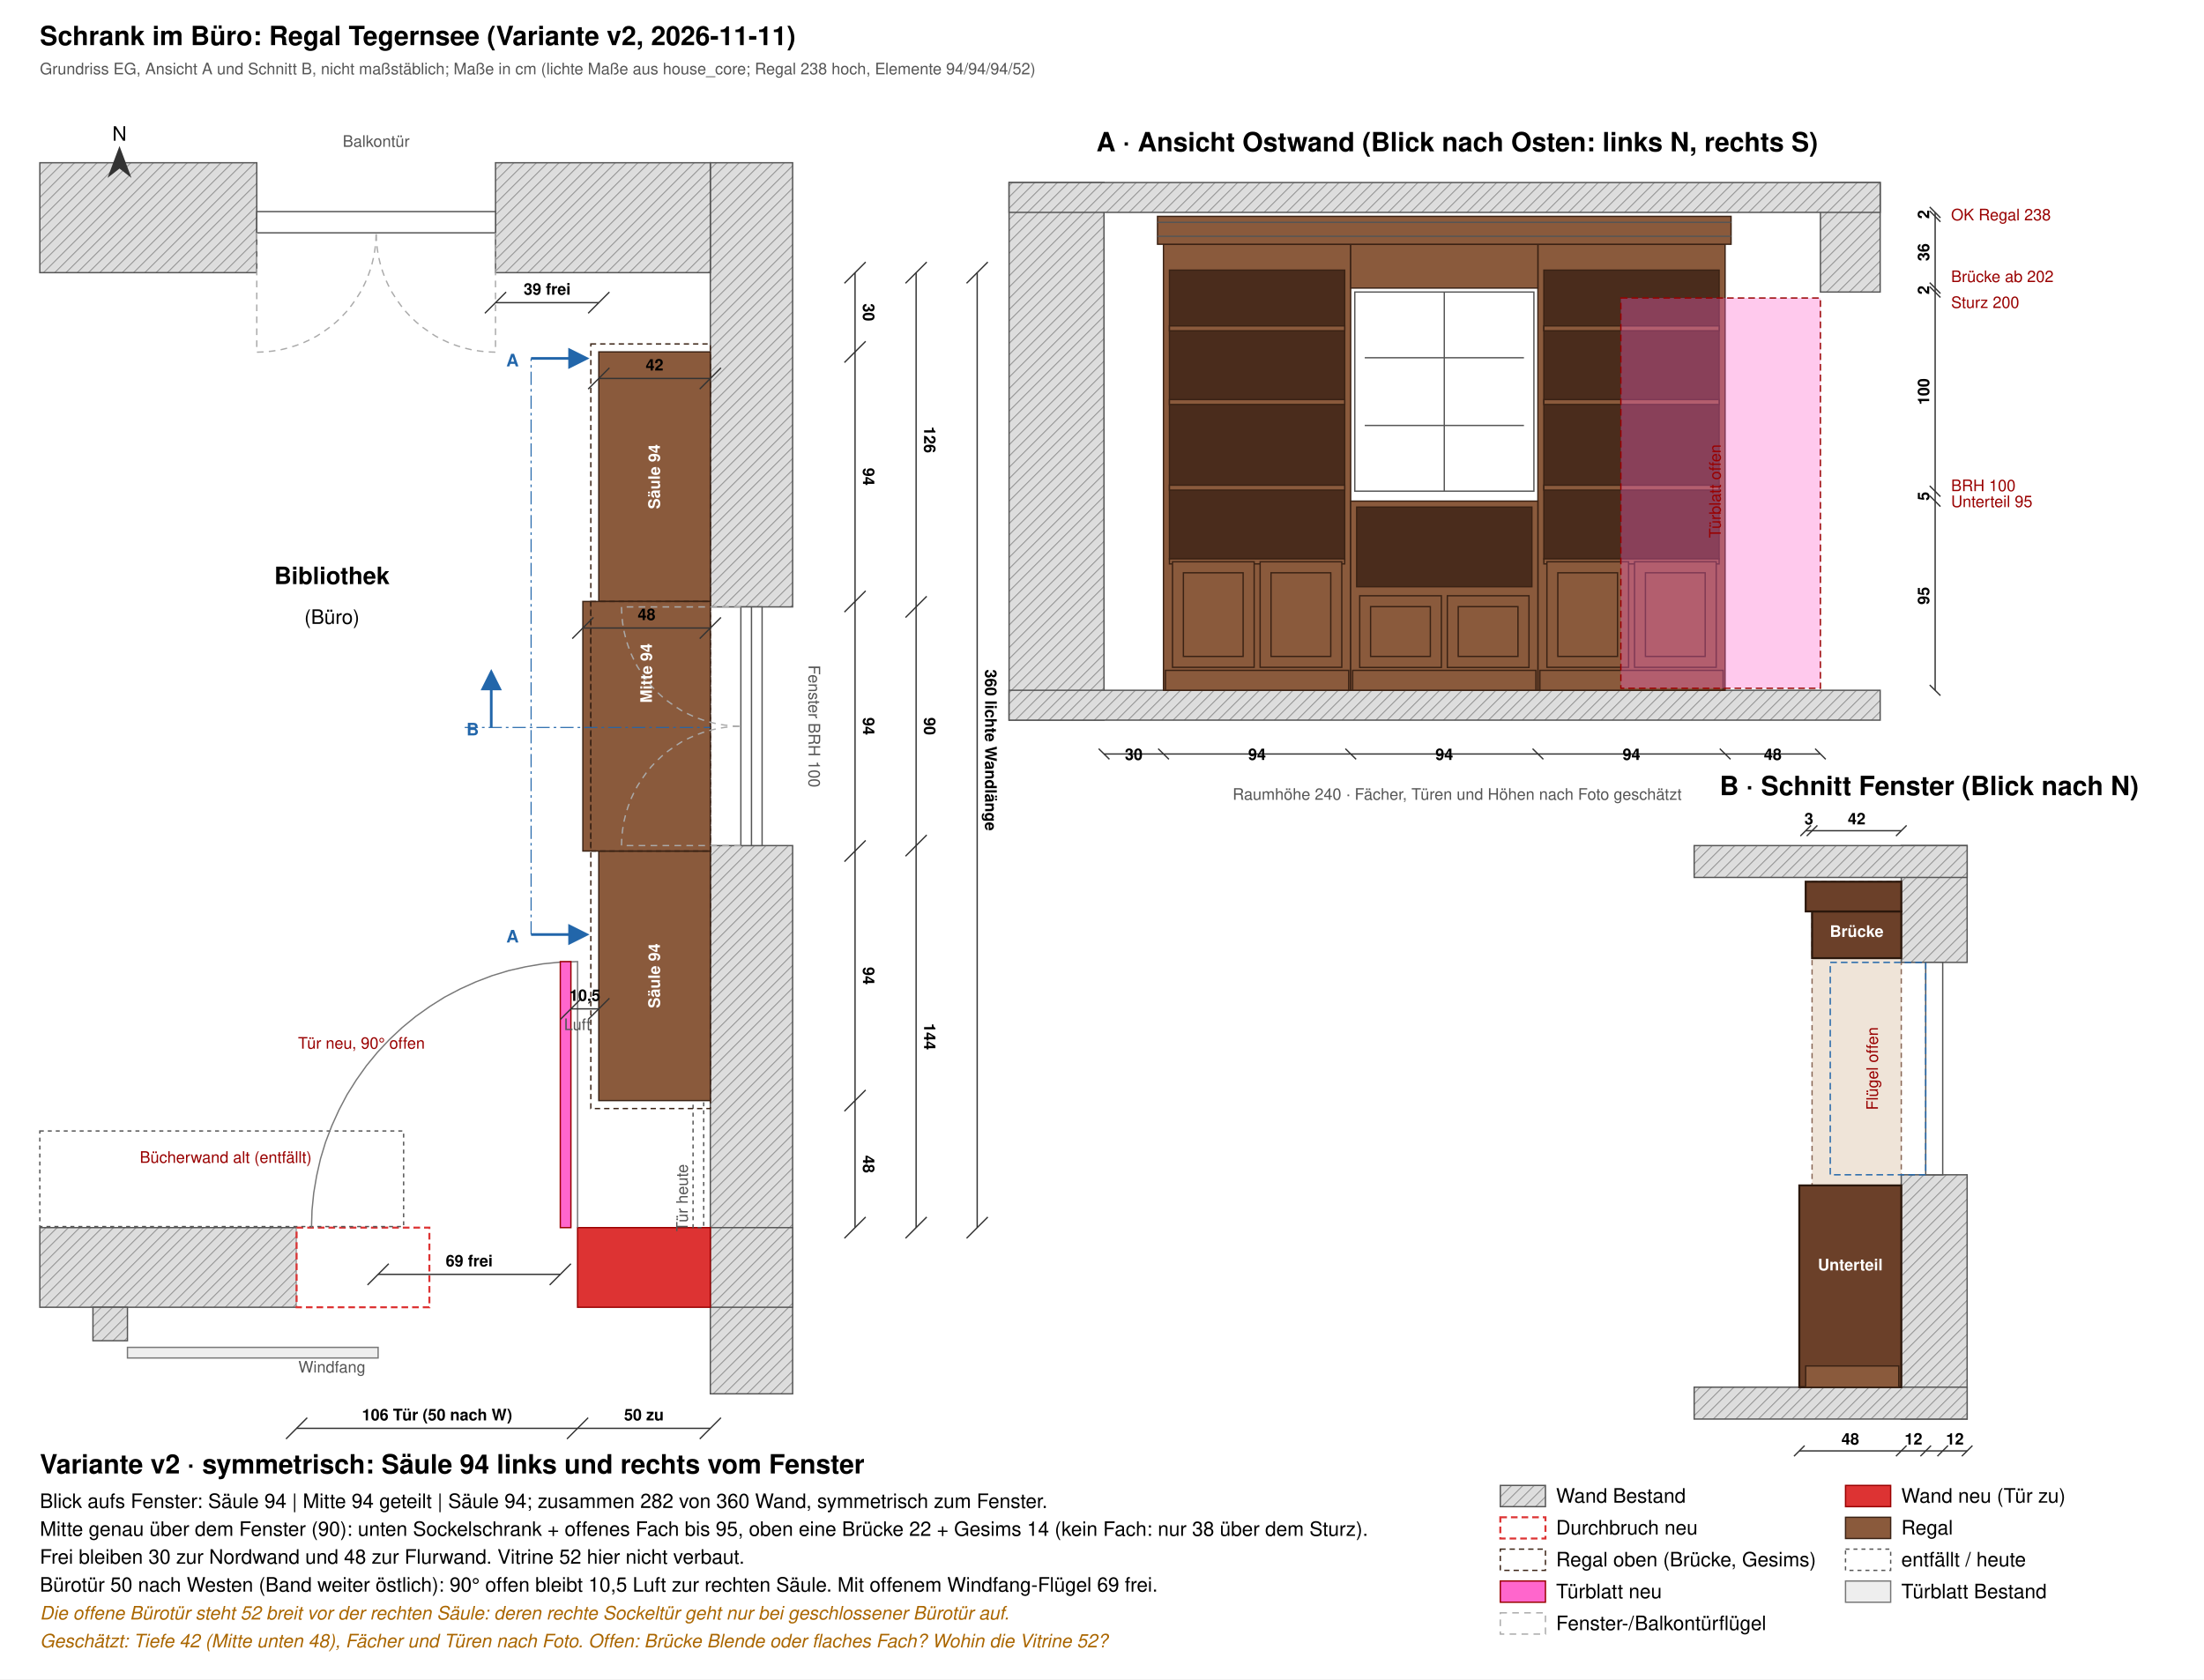
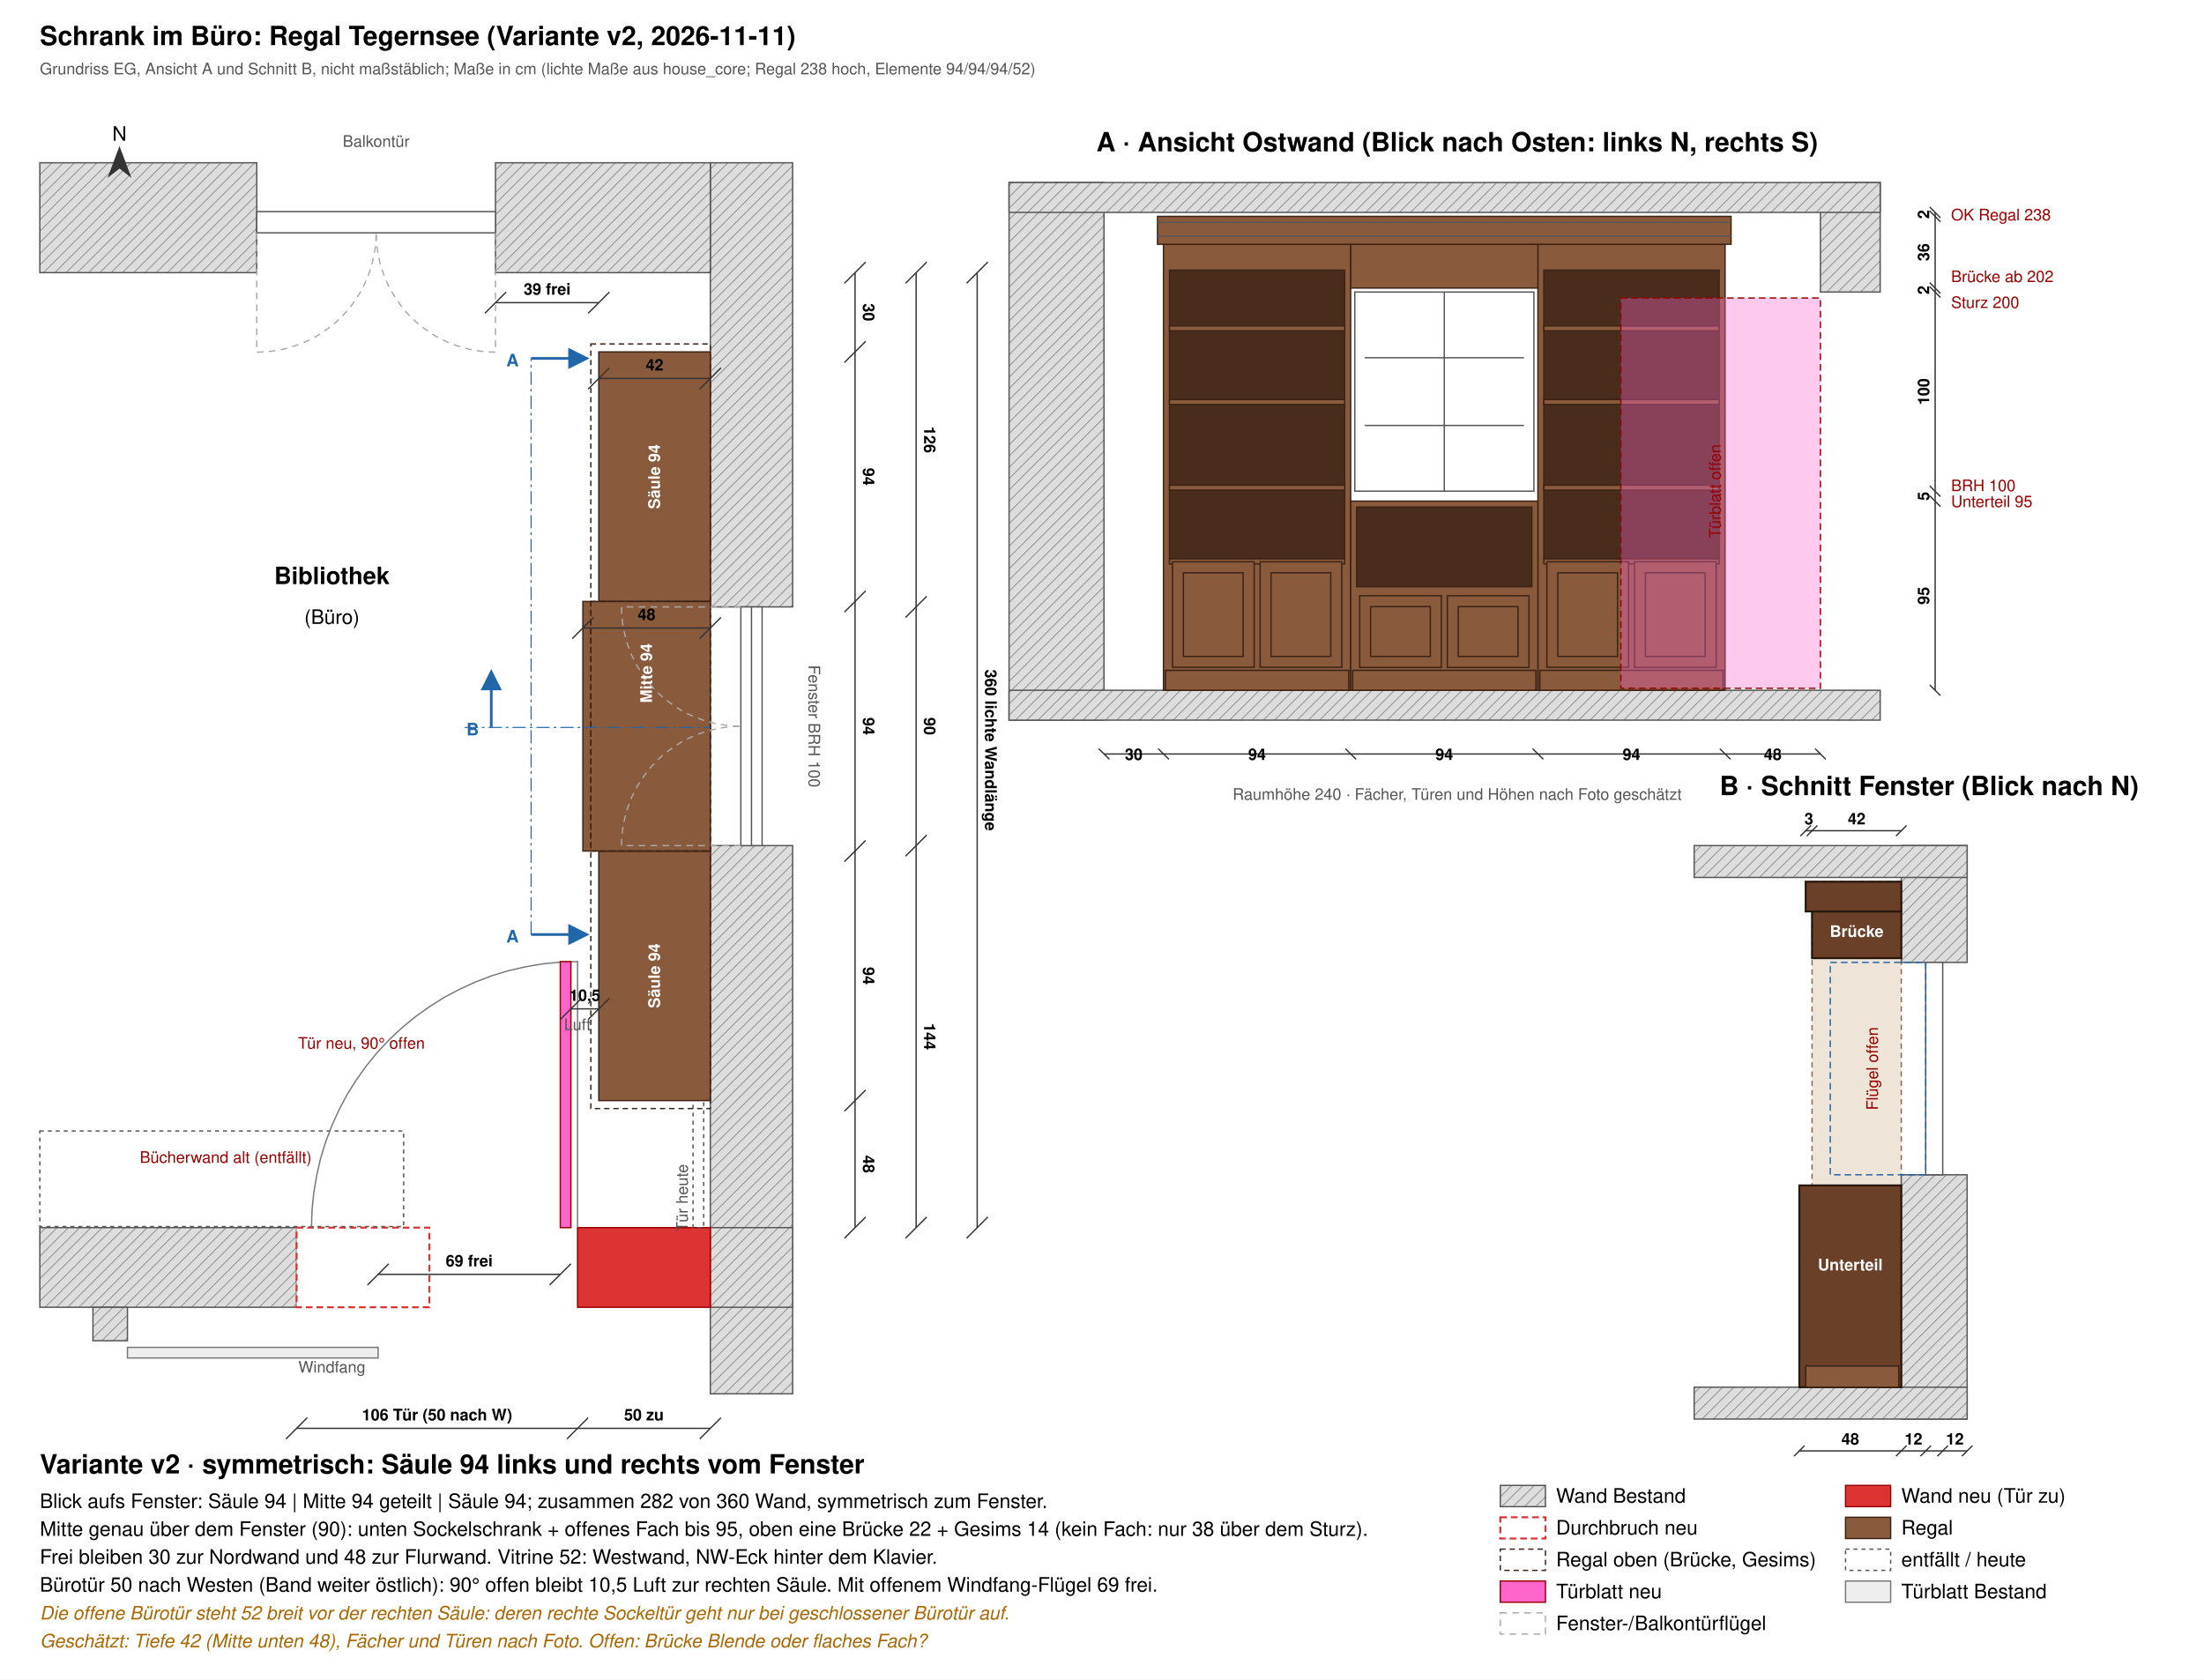
<svg xmlns="http://www.w3.org/2000/svg" width="1660" height="1265" viewBox="0 0 1660 1265">
  <defs>
    <pattern id="hatch" width="6" height="6" patternUnits="userSpaceOnUse" patternTransform="rotate(45)">
      <rect width="6" height="6" fill="#ddd" />
      <line x1="0" y1="0" x2="0" y2="6" stroke="#999" stroke-width="1.5" />
    </pattern>
    <marker id="ah" markerWidth="8" markerHeight="8" refX="6" refY="4" orient="auto">
      <path d="M0,0 L8,4 L0,8 z" fill="#26a" />
    </marker>
  </defs>
  <style>
.wall{fill:url(#hatch);stroke:#555;stroke-width:1}.win{fill:#fff;stroke:#555;stroke-width:1}.thin{stroke:#555;stroke-width:1}
.new{fill:#d33;stroke:#900;stroke-width:1}.cut{fill:#fff;stroke:#d33;stroke-width:1.5;stroke-dasharray:5 3}
.abbr{fill:none;stroke:#555;stroke-width:1;stroke-dasharray:3 3}
.axis{stroke:#26a;stroke-width:0.8;stroke-dasharray:10 3 2 3}
.cab{fill:#8a5a3c;stroke:#3a2214;stroke-width:1}.cabc{fill:#6b4029;stroke:#2a170c;stroke-width:1.5}
.panel{fill:none;stroke:#3a2214;stroke-width:1}.open{fill:#4a2c1c;stroke:#3a2214;stroke-width:1}
.glassf{fill:#9fb7c4;fill-opacity:0.55;stroke:#3a2214;stroke-width:1}.glass{stroke:#26a;stroke-width:2}
.shelf{fill:none;stroke:#3a2214;stroke-width:1;stroke-dasharray:4 3}
.beyond{fill:#efe4d8;stroke:#865;stroke-width:1;stroke-dasharray:4 3}
.swing{fill:none;stroke:#777;stroke-width:1}.opt{fill:none;stroke:#aaa;stroke-width:1;stroke-dasharray:5 4}
.leaf{fill:#f6c;stroke:#900;stroke-width:1}.leafo{fill:#eee;stroke:#777;stroke-width:1}
.leafa{fill:#f6c;fill-opacity:0.35;stroke:#900;stroke-width:1;stroke-dasharray:5 3}
.leafb{fill:none;stroke:#26a;stroke-width:1;stroke-dasharray:5 3}
.arrow{stroke:#26a;stroke-width:2;marker-end:url(#ah)}.dim{stroke:#333;stroke-width:1}
text{font-family:Helvetica,Arial,sans-serif}
.t{font-size:20px;font-weight:bold}.t2{font-size:15px;font-weight:bold;fill:#900}.s{font-size:15px}.s2{font-size:12px;fill:#555}
.n{font-size:12px;fill:#900}.q{font-size:14px;fill:#a60;font-style:italic}.c{font-size:13px;fill:#26a;font-weight:bold}
.d{font-size:12px;fill:#000;font-weight:bold}.w{font-size:12px;fill:#fff;font-weight:bold}.h{font-size:18px;font-weight:bold}
</style>
  <rect width="1660" height="1265" fill="#fff" />
  <rect x="535.0" y="637.0" width="62.0" height="413.0" class="wall" />
  <rect x="535.0" y="122.6" width="62.0" height="334.6" class="wall" />
  <rect x="558.0" y="457.2" width="16.0" height="179.8" class="win" />
  <line x1="566.0" y1="637.0" x2="566.0" y2="457.2" class="thin" />
  <rect x="30.0" y="122.6" width="163.4" height="82.8" class="wall" />
  <rect x="373.2" y="122.6" width="161.8" height="82.8" class="wall" />
  <rect x="193.4" y="159.4" width="179.8" height="16.0" class="win" />
  <rect x="30.0" y="924.8" width="193.4" height="60.0" class="wall" />
  <rect x="535.0" y="924.8" width="62.0" height="60.0" class="wall" />
  <rect x="435.0" y="924.8" width="100.0" height="60.0" class="new" />
  <rect x="223.4" y="924.8" width="100.0" height="60.0" class="cut" />
  <rect x="70.0" y="984.8" width="26.0" height="25.2" class="wall" />
  <rect x="70.0" y="1050.0" width="26.0" height="0.0" class="wall" />
  <rect x="30.0" y="852.0" width="274.0" height="72.0" class="abbr" />
  <rect x="522.0" y="724.4" width="8.0" height="200.4" class="abbr" />
  <rect x="451.0" y="265.1" width="84.0" height="188.0" class="cab" />
  <rect x="451.0" y="641.1" width="84.0" height="188.0" class="cab" />
  <rect x="439.0" y="453.1" width="96.0" height="188.0" class="cab" />
  <rect x="445.0" y="453.1" width="90.0" height="188.0" class="shelf" />
  <rect x="445.0" y="259.1" width="90.0" height="576.0" class="shelf" />
  <path d="M558.0,637.0 L468.1,637.0 L468.3,631.1 L468.9,625.3 L469.8,619.5 L471.2,613.7 L472.9,608.1 L474.9,602.6 L477.4,597.2 L480.1,592.1 L483.3,587.1 L486.7,582.3 L490.4,577.7 L494.4,573.4 L498.7,569.4 L503.3,565.7 L508.1,562.3 L513.0,559.1 L518.2,556.4 L523.6,553.9 L529.1,551.9 L534.7,550.2 L540.5,548.8 L546.3,547.9 L552.1,547.3 L558.0,547.1" class="opt" />
  <path d="M558.0,457.2 L468.1,457.2 L468.3,463.1 L468.9,468.9 L469.8,474.7 L471.2,480.5 L472.9,486.1 L474.9,491.6 L477.4,497.0 L480.1,502.2 L483.3,507.1 L486.7,511.9 L490.4,516.5 L494.4,520.8 L498.7,524.8 L503.3,528.5 L508.1,531.9 L513.0,535.1 L518.2,537.8 L523.6,540.3 L529.1,542.3 L534.7,544.0 L540.5,545.4 L546.3,546.3 L552.1,546.9 L558.0,547.1" class="opt" />
  <path d="M193.4,175.4 L193.4,265.3 L199.3,265.1 L205.1,264.5 L210.9,263.6 L216.7,262.2 L222.3,260.5 L227.8,258.5 L233.2,256.0 L238.4,253.3 L243.3,250.1 L248.1,246.7 L252.7,243.0 L257.0,239.0 L261.0,234.7 L264.7,230.1 L268.1,225.3 L271.3,220.3 L274.0,215.2 L276.5,209.8 L278.5,204.3 L280.2,198.7 L281.6,192.9 L282.5,187.1 L283.1,181.3 L283.3,175.4" class="opt" />
  <path d="M373.2,175.4 L373.2,265.3 L367.3,265.1 L361.5,264.5 L355.7,263.6 L349.9,262.2 L344.3,260.5 L338.8,258.5 L333.4,256.0 L328.2,253.3 L323.3,250.1 L318.5,246.7 L313.9,243.0 L309.6,239.0 L305.6,234.7 L301.9,230.1 L298.5,225.3 L295.3,220.3 L292.6,215.2 L290.1,209.8 L288.1,204.3 L286.4,198.7 L285.0,192.9 L284.1,187.1 L283.5,181.3 L283.3,175.4" class="opt" />
  <path d="M435.0,924.8 L435.0,724.4 L421.9,724.8 L408.8,726.1 L395.9,728.3 L383.1,731.2 L370.6,735.0 L358.3,739.7 L346.4,745.1 L334.8,751.2 L323.7,758.2 L313.0,765.8 L302.9,774.1 L293.3,783.1 L284.3,792.7 L276.0,802.8 L268.4,813.5 L261.4,824.6 L255.3,836.2 L249.9,848.1 L245.2,860.4 L241.4,872.9 L238.5,885.7 L236.3,898.6 L235.0,911.7 L234.6,924.8" class="swing" />
  <rect x="422.0" y="724.4" width="8.0" height="200.4" class="leaf" />
  <rect x="96.0" y="1015.0" width="188.8" height="8.0" class="leafo" />
  <text x="497.0" y="359.1" class="w" text-anchor="middle" transform="rotate(-90 497.0 359.1)">Säule 94</text>
  <text x="491.0" y="507.1" class="w" text-anchor="middle" transform="rotate(-90 491.0 507.1)">Mitte 94</text>
  <text x="497.0" y="735.1" class="w" text-anchor="middle" transform="rotate(-90 497.0 735.1)">Säule 94</text>
  <text x="250.0" y="440.0" class="h" text-anchor="middle">Bibliothek</text>
  <text x="250.0" y="470.0" class="s" text-anchor="middle">(Büro)</text>
  <text x="170.0" y="876.0" class="n" text-anchor="middle">Bücherwand alt (entfällt)</text>
  <text x="250.0" y="1034.0" class="s2" text-anchor="middle">Windfang</text>
  <text x="283.3" y="110.6" class="s2" text-anchor="middle">Balkontür</text>
  <text x="609.0" y="547.1" class="s2" text-anchor="middle" transform="rotate(90 609.0 547.1)">Fenster BRH 100</text>
  <text x="320.0" y="790.0" class="n" text-anchor="end">Tür neu, 90° offen</text>
  <text x="518.0" y="877.0" class="s2" text-anchor="end" transform="rotate(-90 518.0 877.0)">Tür heute</text>
  <line x1="400.0" y1="270.0" x2="440.0" y2="270.0" class="arrow" />
  <text x="386.0" y="276.0" class="c" text-anchor="middle">A</text>
  <line x1="400.0" y1="704.0" x2="440.0" y2="704.0" class="arrow" />
  <text x="386.0" y="710.0" class="c" text-anchor="middle">A</text>
  <line x1="370.0" y1="548.0" x2="370.0" y2="508.0" class="arrow" />
  <text x="356.0" y="554.0" class="c" text-anchor="middle">B</text>
  <line x1="400.0" y1="704.0" x2="400.0" y2="270.0" class="axis" />
  <line x1="350.0" y1="548.0" x2="535.0" y2="548.0" class="axis" />
  <line x1="644.0" y1="924.8" x2="644.0" y2="205.4" class="dim" />
  <line x1="636.0" y1="932.8" x2="652.0" y2="916.8" class="dim" />
  <line x1="636.0" y1="837.1" x2="652.0" y2="821.1" class="dim" />
  <line x1="636.0" y1="649.1" x2="652.0" y2="633.1" class="dim" />
  <line x1="636.0" y1="461.1" x2="652.0" y2="445.1" class="dim" />
  <line x1="636.0" y1="273.1" x2="652.0" y2="257.1" class="dim" />
  <line x1="636.0" y1="213.4" x2="652.0" y2="197.4" class="dim" />
  <text x="650.0" y="877.0" class="d" text-anchor="middle" transform="rotate(90 650.0 877.0)">48</text>
  <text x="650.0" y="735.1" class="d" text-anchor="middle" transform="rotate(90 650.0 735.1)">94</text>
  <text x="650.0" y="547.1" class="d" text-anchor="middle" transform="rotate(90 650.0 547.1)">94</text>
  <text x="650.0" y="359.1" class="d" text-anchor="middle" transform="rotate(90 650.0 359.1)">94</text>
  <text x="650.0" y="235.3" class="d" text-anchor="middle" transform="rotate(90 650.0 235.3)">30</text>
  <line x1="690.0" y1="924.8" x2="690.0" y2="205.4" class="dim" />
  <line x1="682.0" y1="932.8" x2="698.0" y2="916.8" class="dim" />
  <line x1="682.0" y1="645.0" x2="698.0" y2="629.0" class="dim" />
  <line x1="682.0" y1="465.2" x2="698.0" y2="449.2" class="dim" />
  <line x1="682.0" y1="213.4" x2="698.0" y2="197.4" class="dim" />
  <text x="696.0" y="780.9" class="d" text-anchor="middle" transform="rotate(90 696.0 780.9)">144</text>
  <text x="696.0" y="547.1" class="d" text-anchor="middle" transform="rotate(90 696.0 547.1)">90</text>
  <text x="696.0" y="331.3" class="d" text-anchor="middle" transform="rotate(90 696.0 331.3)">126</text>
  <line x1="736.0" y1="924.8" x2="736.0" y2="205.4" class="dim" />
  <line x1="728.0" y1="932.8" x2="744.0" y2="916.8" class="dim" />
  <line x1="728.0" y1="213.4" x2="744.0" y2="197.4" class="dim" />
  <text x="742.0" y="565.1" class="d" text-anchor="middle" transform="rotate(90 742.0 565.1)">360 lichte Wandlänge</text>
  <line x1="223.4" y1="1076.0" x2="535.0" y2="1076.0" class="dim" />
  <line x1="215.4" y1="1084.0" x2="231.4" y2="1068.0" class="dim" />
  <line x1="427.0" y1="1084.0" x2="443.0" y2="1068.0" class="dim" />
  <line x1="527.0" y1="1084.0" x2="543.0" y2="1068.0" class="dim" />
  <text x="329.2" y="1070.0" class="d" text-anchor="middle">106 Tür (50 nach W)</text>
  <text x="485.0" y="1070.0" class="d" text-anchor="middle">50 zu</text>
  <line x1="373.2" y1="228.0" x2="451.0" y2="228.0" class="dim" />
  <line x1="365.2" y1="236.0" x2="381.2" y2="220.0" class="dim" />
  <line x1="443.0" y1="236.0" x2="459.0" y2="220.0" class="dim" />
  <text x="412.1" y="222.0" class="d" text-anchor="middle">39 frei</text>
  <line x1="451.0" y1="285.1" x2="535.0" y2="285.1" class="dim" />
  <line x1="443.0" y1="293.1" x2="459.0" y2="277.1" class="dim" />
  <line x1="527.0" y1="293.1" x2="543.0" y2="277.1" class="dim" />
  <text x="493.0" y="279.1" class="d" text-anchor="middle">42</text>
  <line x1="439.0" y1="473.1" x2="535.0" y2="473.1" class="dim" />
  <line x1="431.0" y1="481.1" x2="447.0" y2="465.1" class="dim" />
  <line x1="527.0" y1="481.1" x2="543.0" y2="465.1" class="dim" />
  <text x="487.0" y="467.1" class="d" text-anchor="middle">48</text>
  <line x1="430.0" y1="760.0" x2="451.0" y2="760.0" class="dim" />
  <line x1="422.0" y1="768.0" x2="438.0" y2="752.0" class="dim" />
  <line x1="443.0" y1="768.0" x2="459.0" y2="752.0" class="dim" />
  <text x="440.5" y="754.0" class="d" text-anchor="middle">10,5</text>
  <text x="445.0" y="776.0" class="s2" text-anchor="end">Luft</text>
  <line x1="284.8" y1="960.0" x2="422.0" y2="960.0" class="dim" />
  <line x1="276.8" y1="968.0" x2="292.8" y2="952.0" class="dim" />
  <line x1="414.0" y1="968.0" x2="430.0" y2="952.0" class="dim" />
  <text x="353.4" y="954.0" class="d" text-anchor="middle">69 frei</text>
  <text x="1097.5" y="114.0" class="t" text-anchor="middle">A · Ansicht Ostwand (Blick nach Osten: links N, rechts S)</text>
  <rect x="760.0" y="137.5" width="71.5" height="405.0" class="wall" />
  <rect x="1371.1" y="137.5" width="45.0" height="82.5" class="wall" />
  <rect x="760.0" y="520.0" width="656.1" height="22.5" class="wall" />
  <rect x="760.0" y="137.5" width="656.1" height="22.5" class="wall" />
  <rect x="1020.4" y="220.0" width="134.9" height="150.0" class="win" />
  <line x1="1087.8" y1="370.0" x2="1087.8" y2="220.0" class="thin" />
  <line x1="1147.8" y1="320.5" x2="1027.9" y2="320.5" class="thin" />
  <line x1="1147.8" y1="269.5" x2="1027.9" y2="269.5" class="thin" />
  <rect x="876.3" y="184.0" width="141.0" height="336.0" class="cab" />
  <rect x="880.8" y="203.5" width="132.0" height="217.5" class="open" />
  <rect x="880.8" y="421.0" width="132.0" height="3.8" class="cab" />
  <rect x="880.8" y="365.5" width="132.0" height="3.7" class="cab" />
  <rect x="880.8" y="301.0" width="132.0" height="3.7" class="cab" />
  <rect x="880.8" y="245.5" width="132.0" height="3.7" class="cab" />
  <rect x="877.8" y="505.0" width="138.0" height="15.0" class="cab" />
  <rect x="949.1" y="423.2" width="61.5" height="79.5" class="cab" />
  <rect x="957.3" y="431.5" width="45.0" height="63.0" class="panel" />
  <rect x="883.1" y="423.2" width="61.5" height="79.5" class="cab" />
  <rect x="891.3" y="431.5" width="45.0" height="63.0" class="panel" />
  <rect x="1158.3" y="184.0" width="141.0" height="336.0" class="cab" />
  <rect x="1162.8" y="203.5" width="132.0" height="217.5" class="open" />
  <rect x="1162.8" y="421.0" width="132.0" height="3.8" class="cab" />
  <rect x="1162.8" y="365.5" width="132.0" height="3.7" class="cab" />
  <rect x="1162.8" y="301.0" width="132.0" height="3.7" class="cab" />
  <rect x="1162.8" y="245.5" width="132.0" height="3.7" class="cab" />
  <rect x="1159.8" y="505.0" width="138.0" height="15.0" class="cab" />
  <rect x="1231.1" y="423.2" width="61.5" height="79.5" class="cab" />
  <rect x="1239.3" y="431.5" width="45.0" height="63.0" class="panel" />
  <rect x="1165.1" y="423.2" width="61.5" height="79.5" class="cab" />
  <rect x="1173.3" y="431.5" width="45.0" height="63.0" class="panel" />
  <rect x="1017.3" y="377.5" width="141.0" height="142.5" class="cab" />
  <rect x="1021.8" y="382.0" width="132.0" height="60.0" class="open" />
  <rect x="1018.8" y="505.0" width="138.0" height="15.0" class="cab" />
  <rect x="1090.1" y="448.8" width="61.5" height="54.0" class="cab" />
  <rect x="1098.3" y="457.0" width="45.0" height="37.5" class="panel" />
  <rect x="1024.1" y="448.8" width="61.5" height="54.0" class="cab" />
  <rect x="1032.3" y="457.0" width="45.0" height="37.5" class="panel" />
  <rect x="1017.3" y="184.0" width="141.0" height="33.0" class="cab" />
  <rect x="871.8" y="163.0" width="432.0" height="21.0" class="cab" />
  <line x1="1303.8" y1="178.0" x2="871.8" y2="178.0" class="thin" />
  <line x1="1303.8" y1="167.5" x2="871.8" y2="167.5" class="thin" />
  <rect x="1220.8" y="224.5" width="150.3" height="294.0" class="leafa" />
  <text x="1296.0" y="370.0" class="n" text-anchor="middle" transform="rotate(-90 1296.0 370.0)">Türblatt offen</text>
  <line x1="1457.5" y1="520.0" x2="1457.5" y2="160.0" class="dim" />
  <line x1="1461.5" y1="524.0" x2="1453.4" y2="516.0" class="dim" />
  <line x1="1461.5" y1="381.6" x2="1453.4" y2="373.5" class="dim" />
  <line x1="1461.5" y1="374.1" x2="1453.4" y2="366.0" class="dim" />
  <line x1="1461.5" y1="224.1" x2="1453.4" y2="215.9" class="dim" />
  <line x1="1461.5" y1="221.1" x2="1453.4" y2="212.9" class="dim" />
  <line x1="1461.5" y1="167.1" x2="1453.4" y2="158.9" class="dim" />
  <line x1="1461.5" y1="164.1" x2="1453.4" y2="155.9" class="dim" />
  <text x="1453.0" y="448.8" class="d" text-anchor="middle" transform="rotate(-90 1453.0 448.8)">95</text>
  <text x="1453.0" y="373.8" class="d" text-anchor="middle" transform="rotate(-90 1453.0 373.8)">5</text>
  <text x="1453.0" y="295.0" class="d" text-anchor="middle" transform="rotate(-90 1453.0 295.0)">100</text>
  <text x="1453.0" y="218.5" class="d" text-anchor="middle" transform="rotate(-90 1453.0 218.5)">2</text>
  <text x="1453.0" y="190.0" class="d" text-anchor="middle" transform="rotate(-90 1453.0 190.0)">36</text>
  <text x="1453.0" y="161.5" class="d" text-anchor="middle" transform="rotate(-90 1453.0 161.5)">2</text>
  <line x1="831.5" y1="568.0" x2="1371.1" y2="568.0" class="dim" />
  <line x1="835.6" y1="572.0" x2="827.5" y2="564.0" class="dim" />
  <line x1="880.4" y1="572.0" x2="872.3" y2="564.0" class="dim" />
  <line x1="1021.4" y1="572.0" x2="1013.3" y2="564.0" class="dim" />
  <line x1="1162.4" y1="572.0" x2="1154.3" y2="564.0" class="dim" />
  <line x1="1303.4" y1="572.0" x2="1295.3" y2="564.0" class="dim" />
  <line x1="1375.1" y1="572.0" x2="1367.1" y2="564.0" class="dim" />
  <text x="853.9" y="572.5" class="d" text-anchor="middle">30</text>
  <text x="946.8" y="572.5" class="d" text-anchor="middle">94</text>
  <text x="1087.8" y="572.5" class="d" text-anchor="middle">94</text>
  <text x="1228.8" y="572.5" class="d" text-anchor="middle">94</text>
  <text x="1335.2" y="572.5" class="d" text-anchor="middle">48</text>
  <text x="1469.5" y="382.0" class="n" text-anchor="start">Unterteil 95</text>
  <text x="1469.5" y="370.0" class="n" text-anchor="start">BRH 100</text>
  <text x="1469.5" y="232.0" class="n" text-anchor="start">Sturz 200</text>
  <text x="1469.5" y="212.5" class="n" text-anchor="start">Brücke ab 202</text>
  <text x="1469.5" y="166.0" class="n" text-anchor="start">OK Regal 238</text>
  <text x="1097.5" y="602.5" class="s2" text-anchor="middle">Raumhöhe 240 · Fächer, Türen und Höhen nach Foto geschätzt</text>
  <text x="1295.2" y="599.0" class="t" text-anchor="start">B · Schnitt Fenster (Blick nach N)</text>
  <rect x="1364.8" y="664.2" width="67.2" height="380.8" class="beyond" />
  <rect x="1432.0" y="885.0" width="49.6" height="184.0" class="wall" />
  <rect x="1432.0" y="637.0" width="49.6" height="88.0" class="wall" />
  <rect x="1450.4" y="725.0" width="12.8" height="160.0" class="win" />
  <rect x="1276.0" y="1045.0" width="205.6" height="24.0" class="wall" />
  <rect x="1276.0" y="637.0" width="205.6" height="24.0" class="wall" />
  <rect x="1355.2" y="893.0" width="76.8" height="152.0" class="cabc" />
  <rect x="1360.0" y="1029.0" width="70.1" height="16.0" class="cab" />
  <rect x="1364.8" y="686.6" width="67.2" height="35.2" class="cabc" />
  <rect x="1360.0" y="664.2" width="72.0" height="22.4" class="cabc" />
  <rect x="1378.5" y="725.0" width="71.9" height="160.0" class="leafb" />
  <text x="1414.4" y="805.0" class="n" text-anchor="middle" transform="rotate(-90 1414.4 805.0)">Flügel offen</text>
  <line x1="1355.2" y1="1093.0" x2="1481.6" y2="1093.0" class="dim" />
  <line x1="1351.2" y1="1097.0" x2="1359.2" y2="1089.0" class="dim" />
  <line x1="1428.0" y1="1097.0" x2="1436.0" y2="1089.0" class="dim" />
  <line x1="1446.4" y1="1097.0" x2="1454.4" y2="1089.0" class="dim" />
  <line x1="1459.2" y1="1097.0" x2="1467.2" y2="1089.0" class="dim" />
  <line x1="1477.6" y1="1097.0" x2="1485.6" y2="1089.0" class="dim" />
  <text x="1393.6" y="1088.2" class="d" text-anchor="middle">48</text>
  <text x="1441.2" y="1088.2" class="d" text-anchor="middle">12</text>
  <text x="1456.8" y="1088.2" class="d" text-anchor="middle" />
  <text x="1472.4" y="1088.2" class="d" text-anchor="middle">12</text>
  <line x1="1360.0" y1="625.8" x2="1432.0" y2="625.8" class="dim" />
  <line x1="1356.0" y1="629.8" x2="1364.0" y2="621.8" class="dim" />
  <line x1="1360.8" y1="629.8" x2="1368.8" y2="621.8" class="dim" />
  <line x1="1428.0" y1="629.8" x2="1436.0" y2="621.8" class="dim" />
  <text x="1362.4" y="621.0" class="d" text-anchor="middle">3</text>
  <text x="1398.4" y="621.0" class="d" text-anchor="middle">42</text>
  <text x="1393.6" y="957.0" class="w" text-anchor="middle">Unterteil</text>
  <text x="1398.4" y="705.8" class="w" text-anchor="middle">Brücke</text>
  <text x="30" y="1110" class="t">Variante v2 · symmetrisch: Säule 94 links und rechts vom Fenster</text>
  <text x="30" y="1136" class="s">Blick aufs Fenster: Säule 94 | Mitte 94 geteilt | Säule 94; zusammen 282 von 360 Wand, symmetrisch zum Fenster.</text>
  <text x="30" y="1157" class="s">Mitte genau über dem Fenster (90): unten Sockelschrank + offenes Fach bis 95, oben eine Brücke 22 + Gesims 14 (kein Fach: nur 38 über dem Sturz).</text>
-   <text x="30" y="1178" class="s">Frei bleiben 30 zur Nordwand und 48 zur Flurwand. Vitrine 52 hier nicht verbaut.</text>
+   <text x="30" y="1178" class="s">Frei bleiben 30 zur Nordwand und 48 zur Flurwand. Vitrine 52: Westwand, NW-Eck hinter dem Klavier.</text>
  <text x="30" y="1199" class="s">Bürotür 50 nach Westen (Band weiter östlich): 90° offen bleibt 10,5 Luft zur rechten Säule. Mit offenem Windfang-Flügel 69 frei.</text>
  <text x="30" y="1220" class="q">Die offene Bürotür steht 52 breit vor der rechten Säule: deren rechte Sockeltür geht nur bei geschlossener Bürotür auf.</text>
-   <text x="30" y="1241" class="q">Geschätzt: Tiefe 42 (Mitte unten 48), Fächer und Türen nach Foto. Offen: Brücke Blende oder flaches Fach? Wohin die Vitrine 52?</text>
+   <text x="30" y="1241" class="q">Geschätzt: Tiefe 42 (Mitte unten 48), Fächer und Türen nach Foto. Offen: Brücke Blende oder flaches Fach?</text>
  <rect x="1130" y="1119" width="34" height="16" class="wall" />
  <text x="1172" y="1132" class="s">Wand Bestand</text>
  <rect x="1390" y="1119" width="34" height="16" class="new" />
  <text x="1432" y="1132" class="s">Wand neu (Tür zu)</text>
  <rect x="1130" y="1143" width="34" height="16" class="cut" />
  <text x="1172" y="1156" class="s">Durchbruch neu</text>
  <rect x="1390" y="1143" width="34" height="16" class="cab" />
  <text x="1432" y="1156" class="s">Regal</text>
  <rect x="1130" y="1167" width="34" height="16" class="shelf" />
  <text x="1172" y="1180" class="s">Regal oben (Brücke, Gesims)</text>
  <rect x="1390" y="1167" width="34" height="16" class="abbr" />
  <text x="1432" y="1180" class="s">entfällt / heute</text>
  <rect x="1130" y="1191" width="34" height="16" class="leaf" />
  <text x="1172" y="1204" class="s">Türblatt neu</text>
  <rect x="1390" y="1191" width="34" height="16" class="leafo" />
  <text x="1432" y="1204" class="s">Türblatt Bestand</text>
  <rect x="1130" y="1215" width="34" height="16" class="opt" />
  <text x="1172" y="1228" class="s">Fenster-/Balkontürflügel</text>
  <text x="30" y="34" class="t">Schrank im Büro: Regal Tegernsee (Variante v2, 2026-11-11)</text>
  <text x="30" y="56" class="s2">Grundriss EG, Ansicht A und Schnitt B, nicht maßstäblich; Maße in cm (lichte Maße aus house_core; Regal 238 hoch, Elemente 94/94/94/52)</text>
  <path d="M90.0,110.0 l-9,24 l9,-7 l9,7 z" fill="#333" />
  <text x="90.0" y="106.0" class="s" text-anchor="middle">N</text>
</svg>
